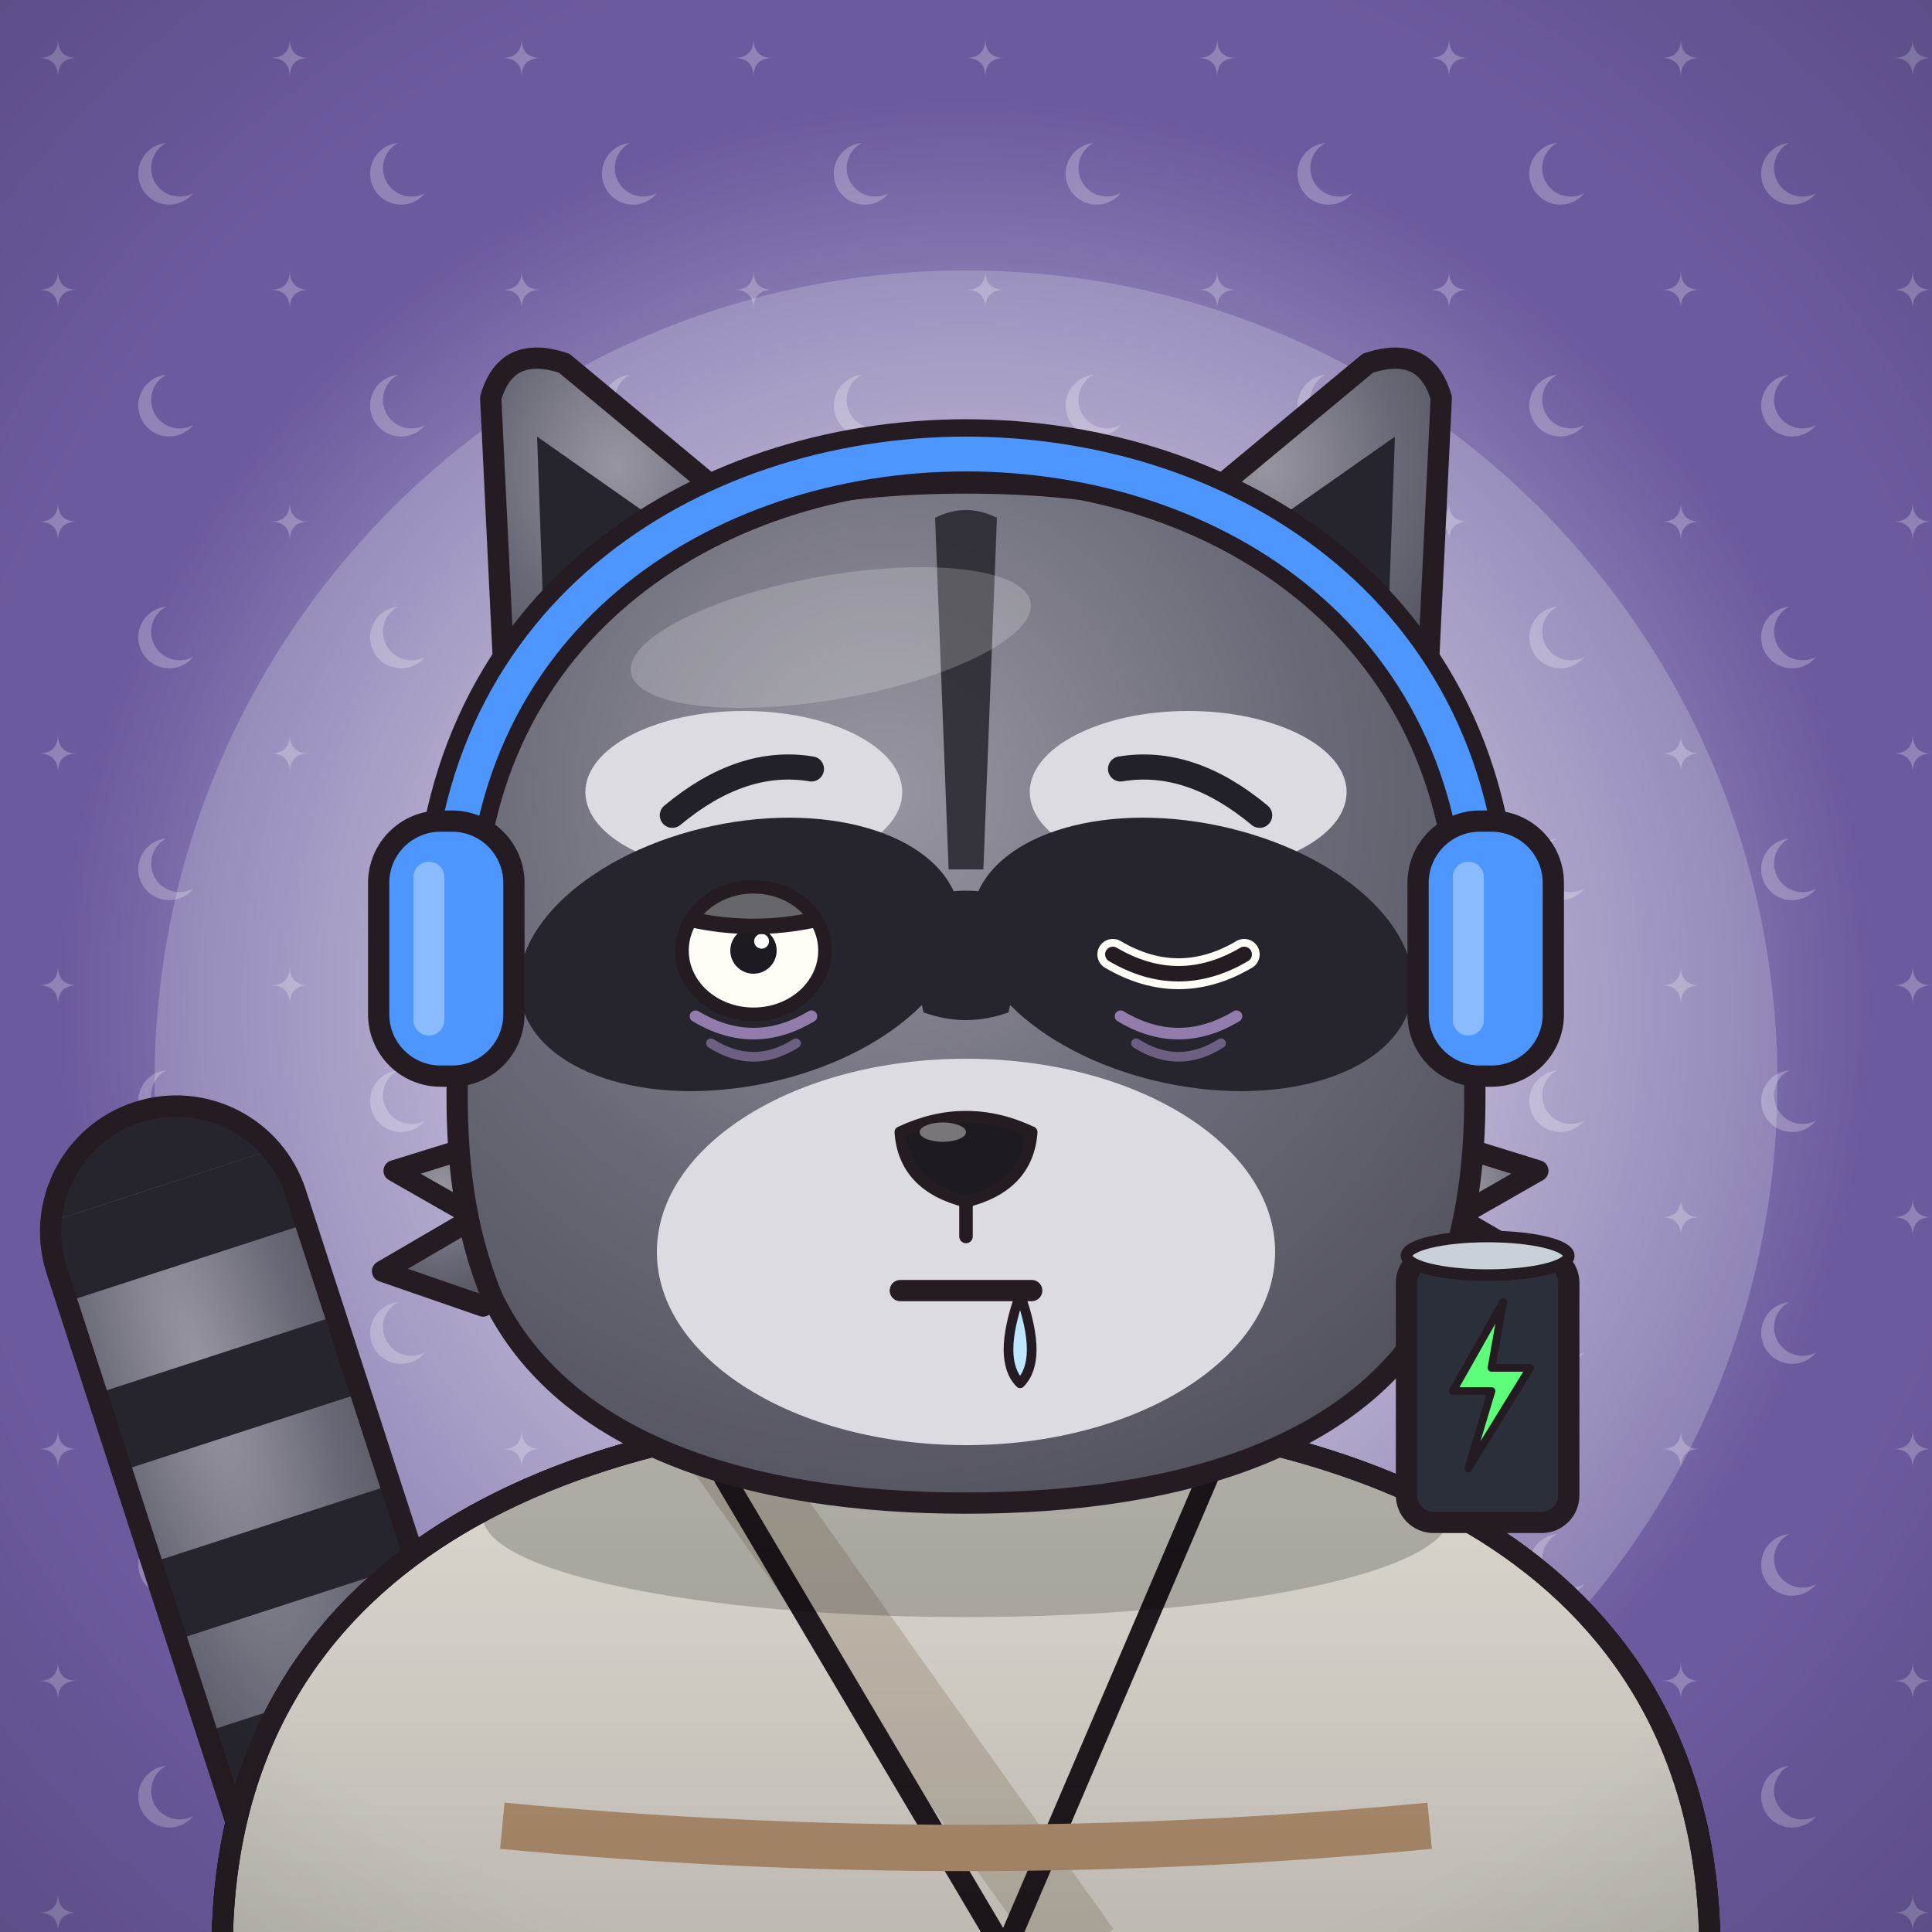
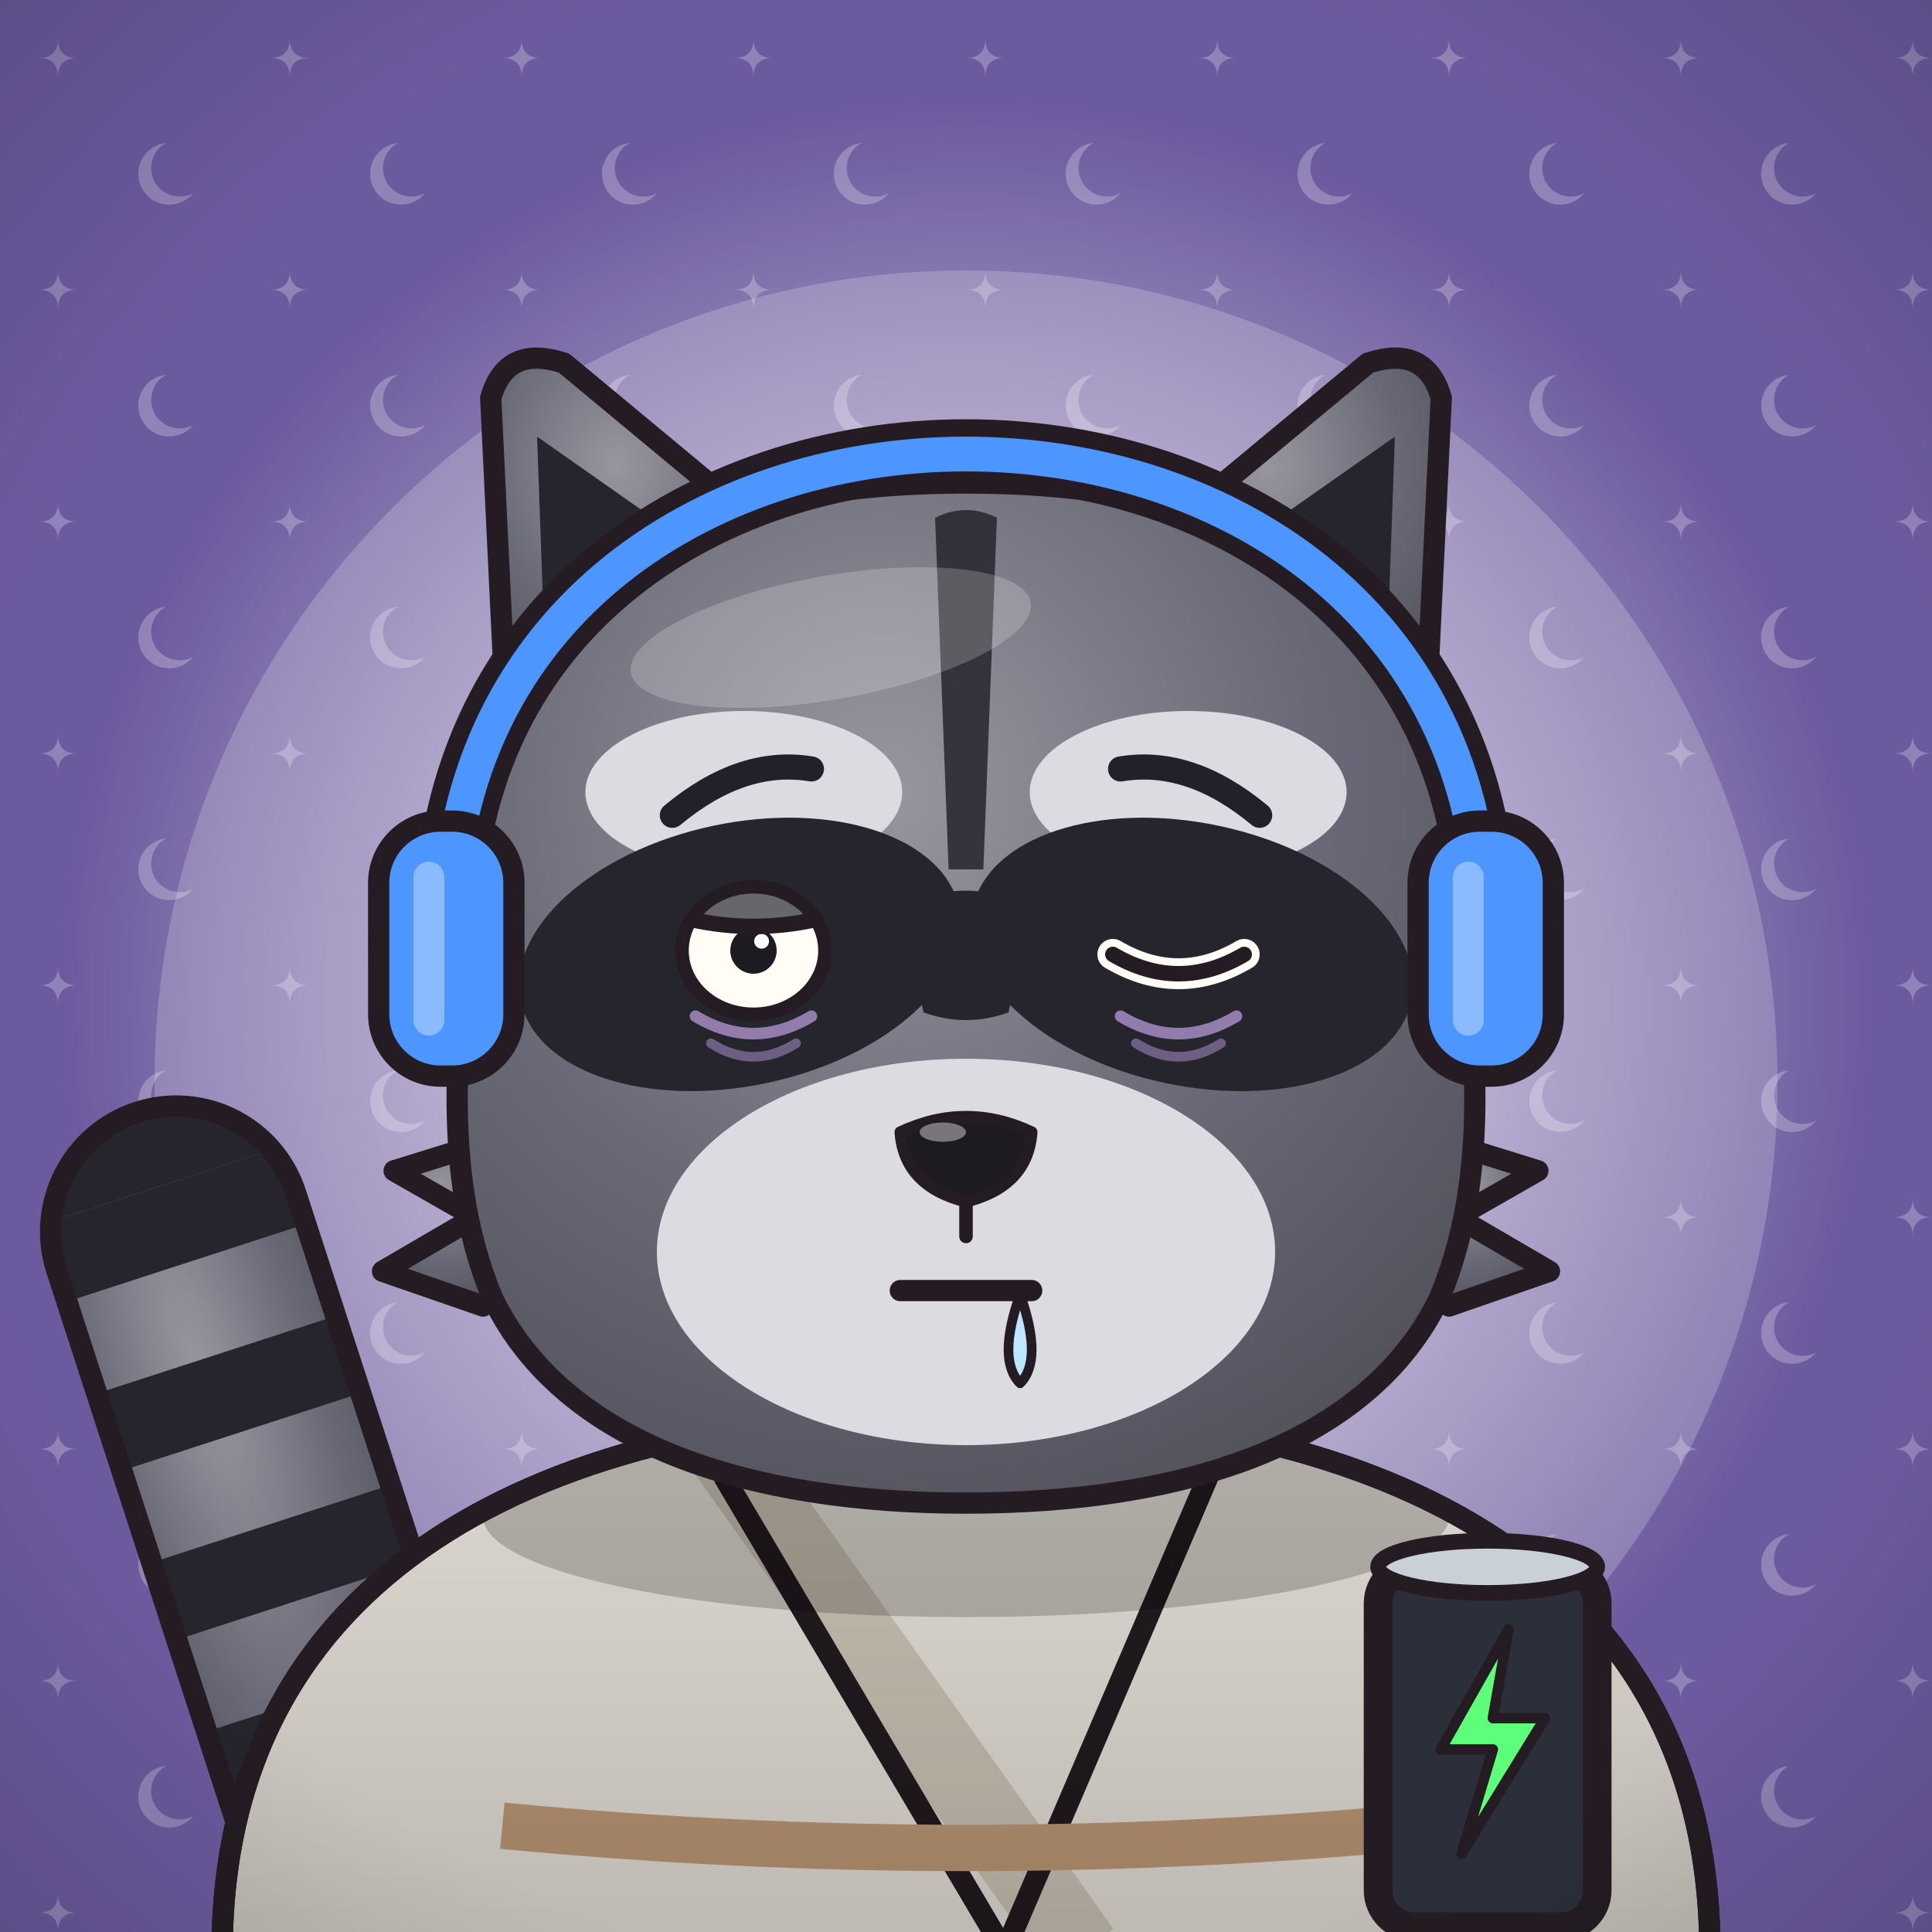
<svg xmlns="http://www.w3.org/2000/svg" viewBox="0 0 1000 1000" width="1000" height="1000">
  <defs>
    <clipPath id="bodyclip">
      <path d="M115 1010 C115 815 280 730 500 730 C720 730 885 815 885 1010 Z" />
    </clipPath>
    <radialGradient id="fs" cx=".42" cy=".3" r=".85">
      <stop offset="0" stop-color="#9796a0" />
      <stop offset=".5" stop-color="#6a6977" />
      <stop offset="1" stop-color="#4c4c56" />
    </radialGradient>
    <linearGradient id="bodyshade" x1="0" y1="0" x2="0" y2="1">
      <stop offset=".55" stop-color="#000" stop-opacity="0" />
      <stop offset="1" stop-color="#000" stop-opacity=".22" />
    </linearGradient>
    <clipPath id="eye0">
      <ellipse cx="390" cy="492" rx="37" ry="33" />
    </clipPath>
    <clipPath id="eye1">
      <ellipse cx="610" cy="492" rx="37" ry="33" />
    </clipPath>
    <clipPath id="tailclip">
      <rect x="105" y="560" width="130" height="460" rx="65" />
    </clipPath>
    <pattern id="pat" width="120" height="120" patternUnits="userSpaceOnUse">
      <path d="M30 20 Q30 30 40 30 Q30 30 30 40 Q30 30 20 30 Q30 30 30 20 Z" fill="#fff" />
      <path d="M86 74 a16 16 0 1 0 14 26 a12 12 0 1 1 -14 -26 Z" fill="#fff" />
    </pattern>
    <radialGradient id="vig" r=".75">
      <stop offset=".7" stop-color="#000" stop-opacity="0" />
      <stop offset="1" stop-color="#000" stop-opacity=".18" />
    </radialGradient>
  </defs>
  <rect width="1000" height="1000" fill="#6c5a9e" />
  <rect width="1000" height="1000" fill="url(#pat)" opacity=".25" />
  <circle cx="500" cy="560" r="420" fill="#fff" opacity=".2" />
  <radialGradient id="auragrad">
    <stop offset="0" stop-color="#ffffff" stop-opacity=".95" />
    <stop offset=".6" stop-color="#ffffff" stop-opacity=".35" />
    <stop offset="1" stop-color="#ffffff" stop-opacity="0" />
  </radialGradient>
  <circle cx="500" cy="520" r="470" fill="url(#auragrad)" />
  <g transform="rotate(-18 170 880)">
    <rect x="105" y="560" width="130" height="460" rx="65" fill="url(#fs)" />
    <g clip-path="url(#tailclip)">
      <rect x="95" y="600" width="150" height="42" fill="#26252d" />
      <rect x="95" y="692" width="150" height="42" fill="#26252d" />
      <rect x="95" y="784" width="150" height="42" fill="#26252d" />
      <rect x="95" y="876" width="150" height="42" fill="#26252d" />
      <rect x="95" y="968" width="150" height="42" fill="#26252d" />
      <rect x="95" y="550" width="150" height="50" fill="#26252d" />
    </g>
    <rect x="105" y="560" width="130" height="460" rx="65" fill="none" stroke="#241c22" stroke-width="11" stroke-linejoin="round" stroke-linecap="round" />
  </g>
  <path d="M115 1010 C115 815 280 730 500 730 C720 730 885 815 885 1010 Z" fill="url(#fs)" stroke="#241c22" stroke-width="11" stroke-linejoin="round" stroke-linecap="round" />
  <g clip-path="url(#bodyclip)">
    <ellipse cx="500" cy="985" rx="230" ry="165" fill="#dcdbe2" opacity=".75" />
  </g>
  <g clip-path="url(#bodyclip)">
    <rect width="1000" height="1000" fill="#f4efe6" />
    <path d="M375 750 L560 1010" stroke="#d8cfc0" stroke-width="40" />
  </g>
  <path d="M115 1010 C115 815 280 730 500 730 C720 730 885 815 885 1010 Z" fill="none" stroke="#241c22" stroke-width="11" stroke-linejoin="round" stroke-linecap="round" />
  <path d="M375 765 L520 1010 M625 765 L520 1010" fill="none" stroke="#241c22" stroke-width="11" stroke-linejoin="round" stroke-linecap="round" />
  <path d="M260 945 Q500 968 740 945" stroke="#c9a27e" stroke-width="24" fill="none" />
  <g clip-path="url(#bodyclip)">
    <rect width="1000" height="1000" fill="url(#bodyshade)" />
    <ellipse cx="500" cy="785" rx="250" ry="52" fill="#000" opacity=".2" />
  </g>
  <path d="M115 1010 C115 815 280 730 500 730 C720 730 885 815 885 1010 Z" fill="none" stroke="#241c22" stroke-width="11" stroke-linejoin="round" stroke-linecap="round" />
  <path d="M262 372 L254 206 Q262 178 292 188 L410 286 Z" fill="url(#fs)" stroke="#241c22" stroke-width="11" stroke-linejoin="round" stroke-linecap="round" />
  <path d="M738 372 L746 206 Q738 178 708 188 L590 286 Z" fill="url(#fs)" stroke="#241c22" stroke-width="11" stroke-linejoin="round" stroke-linecap="round" />
  <path d="M282 338 L278 226 L372 292 Z" fill="#26252d" />
  <path d="M718 338 L722 226 L628 292 Z" fill="#26252d" />
  <path d="M262 588 L204 606 L246 630 L198 658 L250 676 L270 652 Z" fill="url(#fs)" stroke="#241c22" stroke-width="11" stroke-linejoin="round" stroke-linecap="round" />
  <path d="M738 588 L796 606 L754 630 L802 658 L750 676 L730 652 Z" fill="url(#fs)" stroke="#241c22" stroke-width="11" stroke-linejoin="round" stroke-linecap="round" />
  <path d="M500 250 C645 250 738 302 750 420 C762 520 775 600 745 672 C708 748 612 778 500 778 C388 778 292 748 255 672 C225 600 238 520 250 420 C262 302 355 250 500 250 Z" fill="url(#fs)" stroke="#241c22" stroke-width="11" stroke-linejoin="round" stroke-linecap="round" />
  <ellipse cx="385" cy="410" rx="82" ry="42" fill="#dcdbe2" />
  <ellipse cx="615" cy="410" rx="82" ry="42" fill="#dcdbe2" />
  <ellipse cx="500" cy="648" rx="160" ry="100" fill="#dcdbe2" />
  <path d="M484 268 Q500 260 516 268 L509 450 L491 450 Z" fill="#26252d" opacity=".85" />
  <ellipse cx="383" cy="494" rx="116" ry="68" transform="rotate(-12 383 494)" fill="#26252d" />
  <ellipse cx="617" cy="494" rx="116" ry="68" transform="rotate(12 617 494)" fill="#26252d" />
  <path d="M466 470 Q500 452 534 470 L522 524 Q500 532 478 524 Z" fill="#26252d" />
  <ellipse cx="430" cy="330" rx="105" ry="32" fill="#fff" opacity=".2" transform="rotate(-10 430 330)" />
  <path d="M466 586 Q500 570 534 586 Q532 614 500 622 Q468 614 466 586 Z" fill="#1e1a22" stroke="#241c22" stroke-width="6" stroke-linejoin="round" stroke-linecap="round" />
  <ellipse cx="488" cy="586" rx="12" ry="5" fill="#fff" opacity=".4" />
  <path d="M500 622 L500 640" stroke="#241c22" stroke-width="7" stroke-linejoin="round" stroke-linecap="round" />
  <path d="M466 668 L534 668" fill="none" stroke="#241c22" stroke-width="11" stroke-linejoin="round" stroke-linecap="round" />
  <path d="M528 670 q-12 34 0 46 q12 -12 0 -46 Z" fill="#bfe6ff" stroke="#241c22" stroke-width="5" stroke-linejoin="round" stroke-linecap="round" />
  <path d="M348 422 Q384 392 420 398" fill="none" stroke="#222129" stroke-width="13" stroke-linecap="round" />
  <path d="M580 398 Q616 392 652 422" fill="none" stroke="#222129" stroke-width="13" stroke-linecap="round" />
  <ellipse cx="390" cy="492" rx="37" ry="33" fill="#fffdf6" />
  <circle cx="390" cy="492" r="12" fill="#1e1a22" />
  <circle cx="394.2" cy="487.2" r="3.84" fill="#fff" />
  <g clip-path="url(#eye0)">
    <rect x="351" y="457" width="78" height="19" fill="#67666c" />
  </g>
  <path d="M358 476 Q390 483 422 476" fill="none" stroke="#241c22" stroke-width="8" stroke-linejoin="round" stroke-linecap="round" />
  <ellipse cx="390" cy="492" rx="37" ry="33" fill="none" stroke="#241c22" stroke-width="7" stroke-linejoin="round" stroke-linecap="round" />
  <path d="M576 494 Q610 514 644 494" fill="none" stroke="#fffdf6" stroke-width="16" stroke-linecap="round" />
  <path d="M576 494 Q610 514 644 494" fill="none" stroke="#241c22" stroke-width="8" stroke-linejoin="round" stroke-linecap="round" />
  <path d="M360 526 Q390 544 420 526" fill="none" stroke="#b49ad6" stroke-width="6" stroke-linecap="round" opacity="0.75" />
  <path d="M368 540 Q390 554 412 540" fill="none" stroke="#b49ad6" stroke-width="5" stroke-linecap="round" opacity="0.5" />
  <path d="M580 526 Q610 544 640 526" fill="none" stroke="#b49ad6" stroke-width="6" stroke-linecap="round" opacity="0.75" />
  <path d="M588 540 Q610 554 632 540" fill="none" stroke="#b49ad6" stroke-width="5" stroke-linecap="round" opacity="0.5" />
  <path d="M232 490 C226 150 774 150 768 490" fill="none" stroke="#241c22" stroke-width="36" stroke-linecap="round" />
  <path d="M232 490 C226 150 774 150 768 490" fill="none" stroke="#4d96ff" stroke-width="18" stroke-linecap="round" />
  <rect x="196" y="425" width="70" height="132" rx="32" fill="#4d96ff" stroke="#241c22" stroke-width="11" stroke-linejoin="round" stroke-linecap="round" />
  <rect x="734" y="425" width="70" height="132" rx="32" fill="#4d96ff" stroke="#241c22" stroke-width="11" stroke-linejoin="round" stroke-linecap="round" />
  <rect x="214" y="446" width="16" height="90" rx="8" fill="#fff" opacity=".35" />
  <rect x="752" y="446" width="16" height="90" rx="8" fill="#fff" opacity=".35" />
  <g transform="translate(0 -28)" />
-   <rect x="728" y="650" width="84" height="138" rx="14" fill="#2b2f3a" stroke="#241c22" stroke-width="11" stroke-linejoin="round" stroke-linecap="round" />
-   <ellipse cx="770" cy="650" rx="42" ry="10" fill="#c9d0d8" stroke="#241c22" stroke-width="6" stroke-linejoin="round" stroke-linecap="round" />
-   <path d="M778 674 L752 720 L772 720 L760 760 L792 708 L772 708 Z" fill="#5dff7a" stroke="#241c22" stroke-width="4" stroke-linejoin="round" stroke-linecap="round" />
+   <g transform="translate(770 1000) scale(1.35) translate(-770 -1000)">
+     <rect x="728" y="860" width="84" height="138" rx="14" fill="#2b2f3a" stroke="#241c22" stroke-width="11" stroke-linejoin="round" stroke-linecap="round" />
+     <ellipse cx="770" cy="860" rx="42" ry="10" fill="#c9d0d8" stroke="#241c22" stroke-width="6" stroke-linejoin="round" stroke-linecap="round" />
+     <path d="M778 884 L752 930 L772 930 L760 970 L792 918 L772 918 Z" fill="#5dff7a" stroke="#241c22" stroke-width="4" stroke-linejoin="round" stroke-linecap="round" />
+   </g>
  <rect width="1000" height="1000" fill="url(#vig)" />
</svg>
